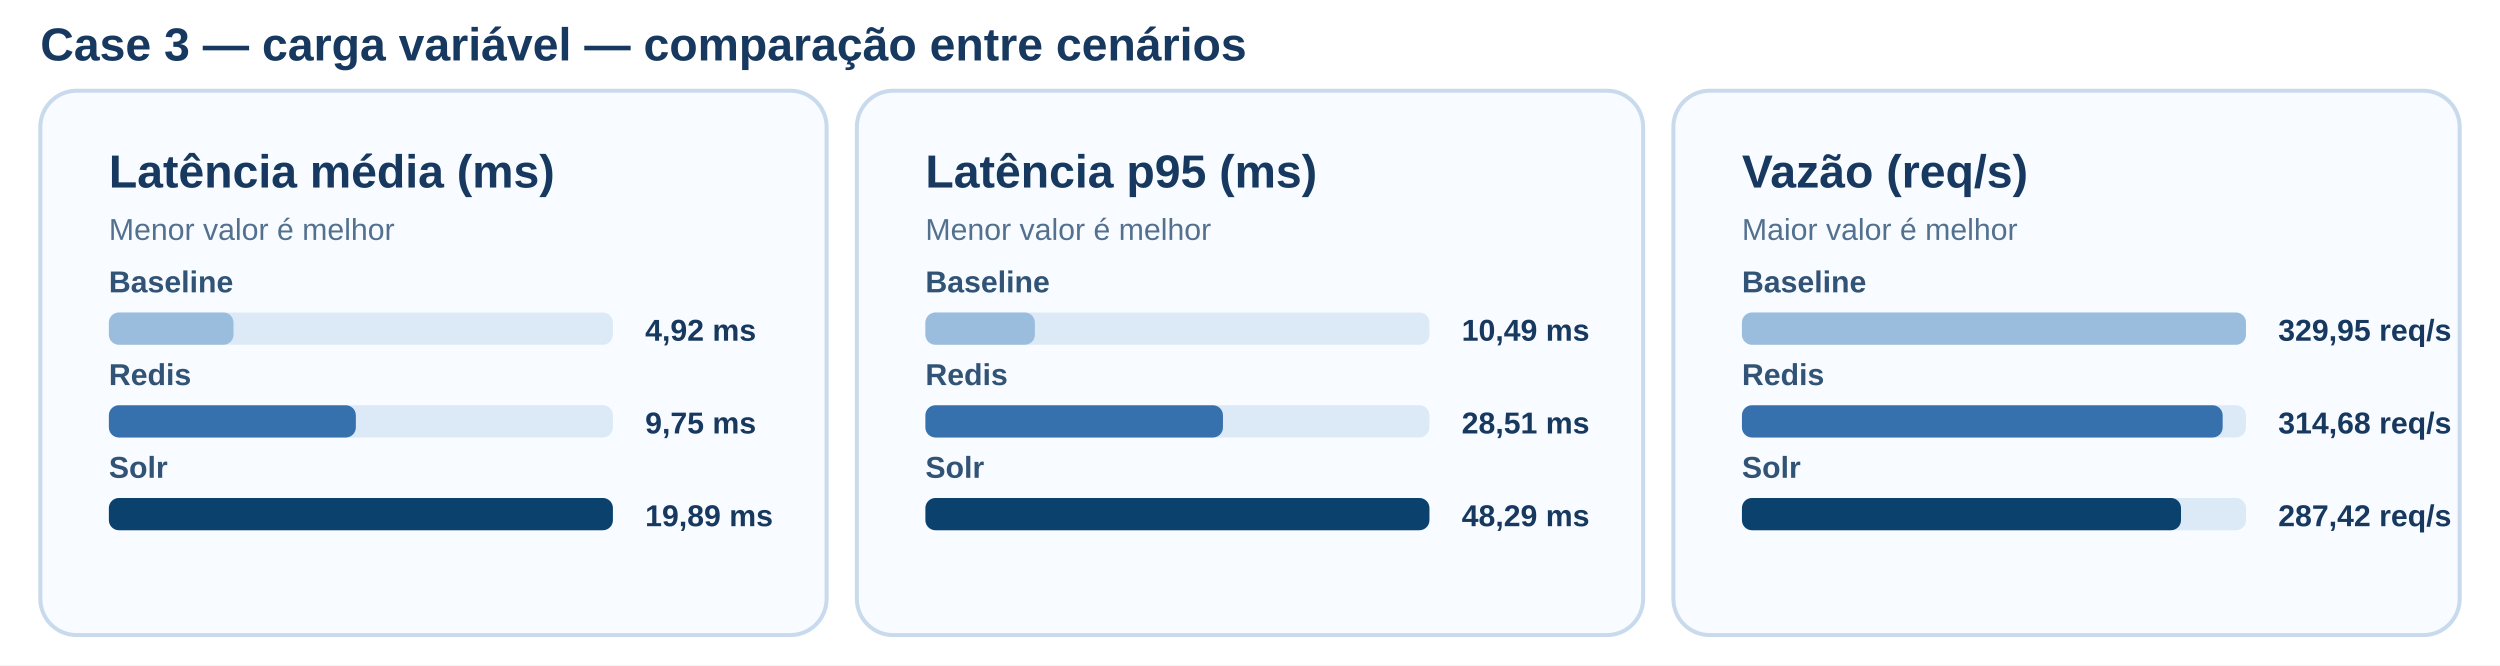
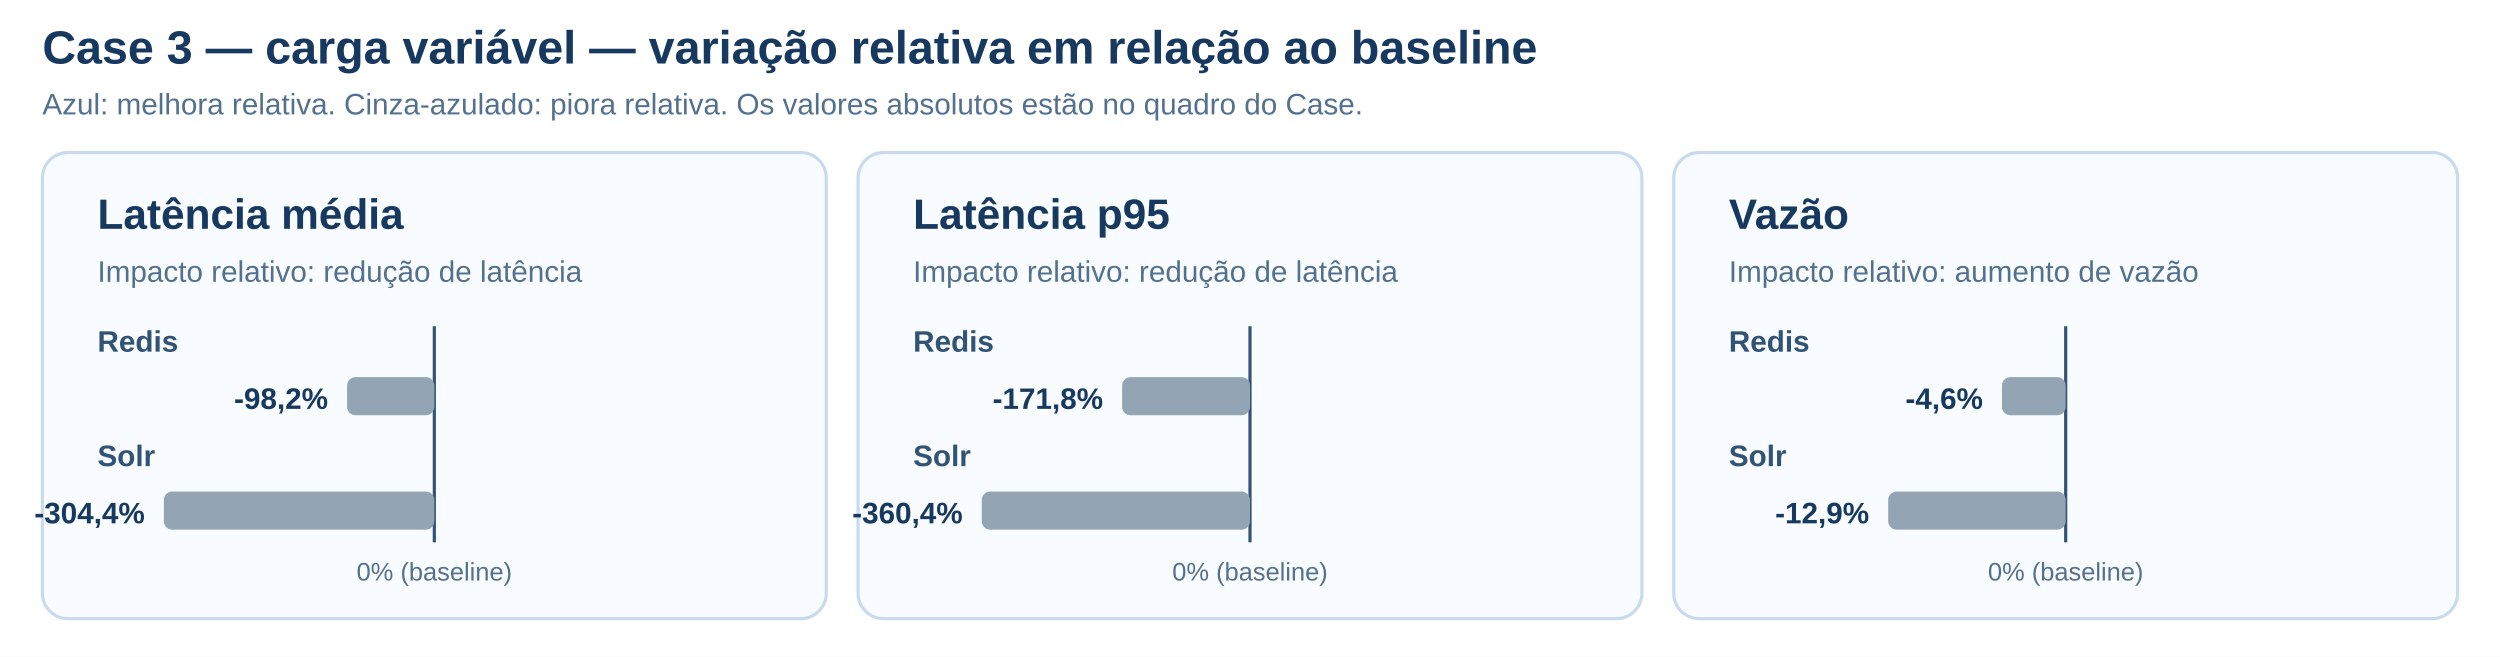
- <svg xmlns="http://www.w3.org/2000/svg" width="1240" height="330" viewBox="0 0 1240 330">
+ <svg xmlns="http://www.w3.org/2000/svg" width="1180" height="310" viewBox="0 0 1180 310">
  <style>
-     .title { font: 700 23px Arial, sans-serif; fill: #17395f; }
-     .subtitle { font: 400 15px Arial, sans-serif; fill: #53718f; }
-     .label { font: 600 15px Arial, sans-serif; fill: #315376; }
-     .value { font: 700 15px Arial, sans-serif; fill: #17395f; }
+     .header { font: 700 22px Arial, sans-serif; fill: #17395f; }
+     .title { font: 700 20px Arial, sans-serif; fill: #17395f; }
+     .subtitle { font: 400 14px Arial, sans-serif; fill: #53718f; }
+     .label { font: 600 14px Arial, sans-serif; fill: #315376; }
+     .value { font: 700 14px Arial, sans-serif; fill: #17395f; }
+     .axis { font: 400 12px Arial, sans-serif; fill: #53718f; }
  </style>
-   <rect width="1240" height="330" fill="#ffffff" />
-   <text x="20" y="30" class="title">Case 3 — carga variável — comparação entre cenários</text>
-   <g transform="translate(20 45)">
+   <rect width="1180" height="310" fill="#ffffff" />
+   <text x="20" y="30" class="header">Case 3 — carga variável — variação relativa em relação ao baseline</text>
+   <text x="20" y="54" class="subtitle">Azul: melhora relativa. Cinza-azulado: piora relativa. Os valores absolutos estão no quadro do Case.</text>
+   <g transform="translate(20 72)">
    <g>
-       <rect x="0" y="0" width="390" height="270" rx="18" fill="#f8fbff" stroke="#c9daed" stroke-width="2" />
-       <text x="34" y="48" class="title">Latência média (ms)</text>
-       <text x="34" y="74" class="subtitle">Menor valor é melhor</text>
-       <text x="34" y="100" class="label">Baseline</text>
-       <rect x="34" y="110" width="250" height="16" rx="5" fill="#dce9f6" />
-       <rect x="34" y="110" width="61.815" height="16" rx="5" fill="#9bbddd" />
-       <text x="300" y="124" class="value" transform="translate(0 0)">4,92 ms</text>
-       <text x="34" y="146" class="label">Redis</text>
-       <rect x="34" y="156" width="250" height="16" rx="5" fill="#dce9f6" />
-       <rect x="34" y="156" width="122.505" height="16" rx="5" fill="#3671ad" />
-       <text x="300" y="124" class="value" transform="translate(0 46)">9,75 ms</text>
-       <text x="34" y="192" class="label">Solr</text>
-       <rect x="34" y="202" width="250" height="16" rx="5" fill="#dce9f6" />
-       <rect x="34" y="202" width="250" height="16" rx="5" fill="#0b416d" />
-       <text x="300" y="124" class="value" transform="translate(0 92)">19,89 ms</text>
+       <rect x="0" y="0" width="370" height="220" rx="12" fill="#f8fbff" stroke="#c9daed" stroke-width="1.5" />
+       <text x="26" y="36" class="title">Latência média</text>
+       <text x="26" y="61" class="subtitle">Impacto relativo: redução de latência</text>
+       <line x1="185" y1="82" x2="185" y2="184" stroke="#315376" stroke-width="1.5" />
+       <text x="185" y="202" text-anchor="middle" class="axis">0% (baseline)</text>
+       <text x="26" y="94" class="label">Redis</text>
+       <rect x="143.828" y="106" width="41.172" height="18" rx="4" fill="#93a4b5" />
+       <text x="134.828" y="121" text-anchor="end" class="value">-98,2%</text>
+       <text x="26" y="148" class="label">Solr</text>
+       <rect x="57.336" y="160" width="127.664" height="18" rx="4" fill="#93a4b5" />
+       <text x="48.336" y="175" text-anchor="end" class="value">-304,4%</text>
    </g>
  </g>
-   <g transform="translate(425 45)">
+   <g transform="translate(405 72)">
    <g>
-       <rect x="0" y="0" width="390" height="270" rx="18" fill="#f8fbff" stroke="#c9daed" stroke-width="2" />
-       <text x="34" y="48" class="title">Latência p95 (ms)</text>
-       <text x="34" y="74" class="subtitle">Menor valor é melhor</text>
-       <text x="34" y="100" class="label">Baseline</text>
-       <rect x="34" y="110" width="250" height="16" rx="5" fill="#dce9f6" />
-       <rect x="34" y="110" width="54.305" height="16" rx="5" fill="#9bbddd" />
-       <text x="300" y="124" class="value" transform="translate(0 0)">10,49 ms</text>
-       <text x="34" y="146" class="label">Redis</text>
-       <rect x="34" y="156" width="250" height="16" rx="5" fill="#dce9f6" />
-       <rect x="34" y="156" width="147.591" height="16" rx="5" fill="#3671ad" />
-       <text x="300" y="124" class="value" transform="translate(0 46)">28,51 ms</text>
-       <text x="34" y="192" class="label">Solr</text>
-       <rect x="34" y="202" width="250" height="16" rx="5" fill="#dce9f6" />
-       <rect x="34" y="202" width="250" height="16" rx="5" fill="#0b416d" />
-       <text x="300" y="124" class="value" transform="translate(0 92)">48,29 ms</text>
+       <rect x="0" y="0" width="370" height="220" rx="12" fill="#f8fbff" stroke="#c9daed" stroke-width="1.5" />
+       <text x="26" y="36" class="title">Latência p95</text>
+       <text x="26" y="61" class="subtitle">Impacto relativo: redução de latência</text>
+       <line x1="185" y1="82" x2="185" y2="184" stroke="#315376" stroke-width="1.5" />
+       <text x="185" y="202" text-anchor="middle" class="axis">0% (baseline)</text>
+       <text x="26" y="94" class="label">Redis</text>
+       <rect x="124.645" y="106" width="60.355" height="18" rx="4" fill="#93a4b5" />
+       <text x="115.645" y="121" text-anchor="end" class="value">-171,8%</text>
+       <text x="26" y="148" class="label">Solr</text>
+       <rect x="58.387" y="160" width="126.613" height="18" rx="4" fill="#93a4b5" />
+       <text x="49.387" y="175" text-anchor="end" class="value">-360,4%</text>
    </g>
  </g>
-   <g transform="translate(830 45)">
+   <g transform="translate(790 72)">
    <g>
-       <rect x="0" y="0" width="390" height="270" rx="18" fill="#f8fbff" stroke="#c9daed" stroke-width="2" />
-       <text x="34" y="48" class="title">Vazão (req/s)</text>
-       <text x="34" y="74" class="subtitle">Maior valor é melhor</text>
-       <text x="34" y="100" class="label">Baseline</text>
-       <rect x="34" y="110" width="250" height="16" rx="5" fill="#dce9f6" />
-       <rect x="34" y="110" width="250" height="16" rx="5" fill="#9bbddd" />
-       <text x="300" y="124" class="value" transform="translate(0 0)">329,95 req/s</text>
-       <text x="34" y="146" class="label">Redis</text>
-       <rect x="34" y="156" width="250" height="16" rx="5" fill="#dce9f6" />
-       <rect x="34" y="156" width="238.435" height="16" rx="5" fill="#3671ad" />
-       <text x="300" y="124" class="value" transform="translate(0 46)">314,68 req/s</text>
-       <text x="34" y="192" class="label">Solr</text>
-       <rect x="34" y="202" width="250" height="16" rx="5" fill="#dce9f6" />
-       <rect x="34" y="202" width="217.78" height="16" rx="5" fill="#0b416d" />
-       <text x="300" y="124" class="value" transform="translate(0 92)">287,42 req/s</text>
+       <rect x="0" y="0" width="370" height="220" rx="12" fill="#f8fbff" stroke="#c9daed" stroke-width="1.5" />
+       <text x="26" y="36" class="title">Vazão</text>
+       <text x="26" y="61" class="subtitle">Impacto relativo: aumento de vazão</text>
+       <line x1="185" y1="82" x2="185" y2="184" stroke="#315376" stroke-width="1.5" />
+       <text x="185" y="202" text-anchor="middle" class="axis">0% (baseline)</text>
+       <text x="26" y="94" class="label">Redis</text>
+       <rect x="154.931" y="106" width="30.069" height="18" rx="4" fill="#93a4b5" />
+       <text x="145.931" y="121" text-anchor="end" class="value">-4,6%</text>
+       <text x="26" y="148" class="label">Solr</text>
+       <rect x="101.227" y="160" width="83.773" height="18" rx="4" fill="#93a4b5" />
+       <text x="92.227" y="175" text-anchor="end" class="value">-12,9%</text>
    </g>
  </g>
</svg>
